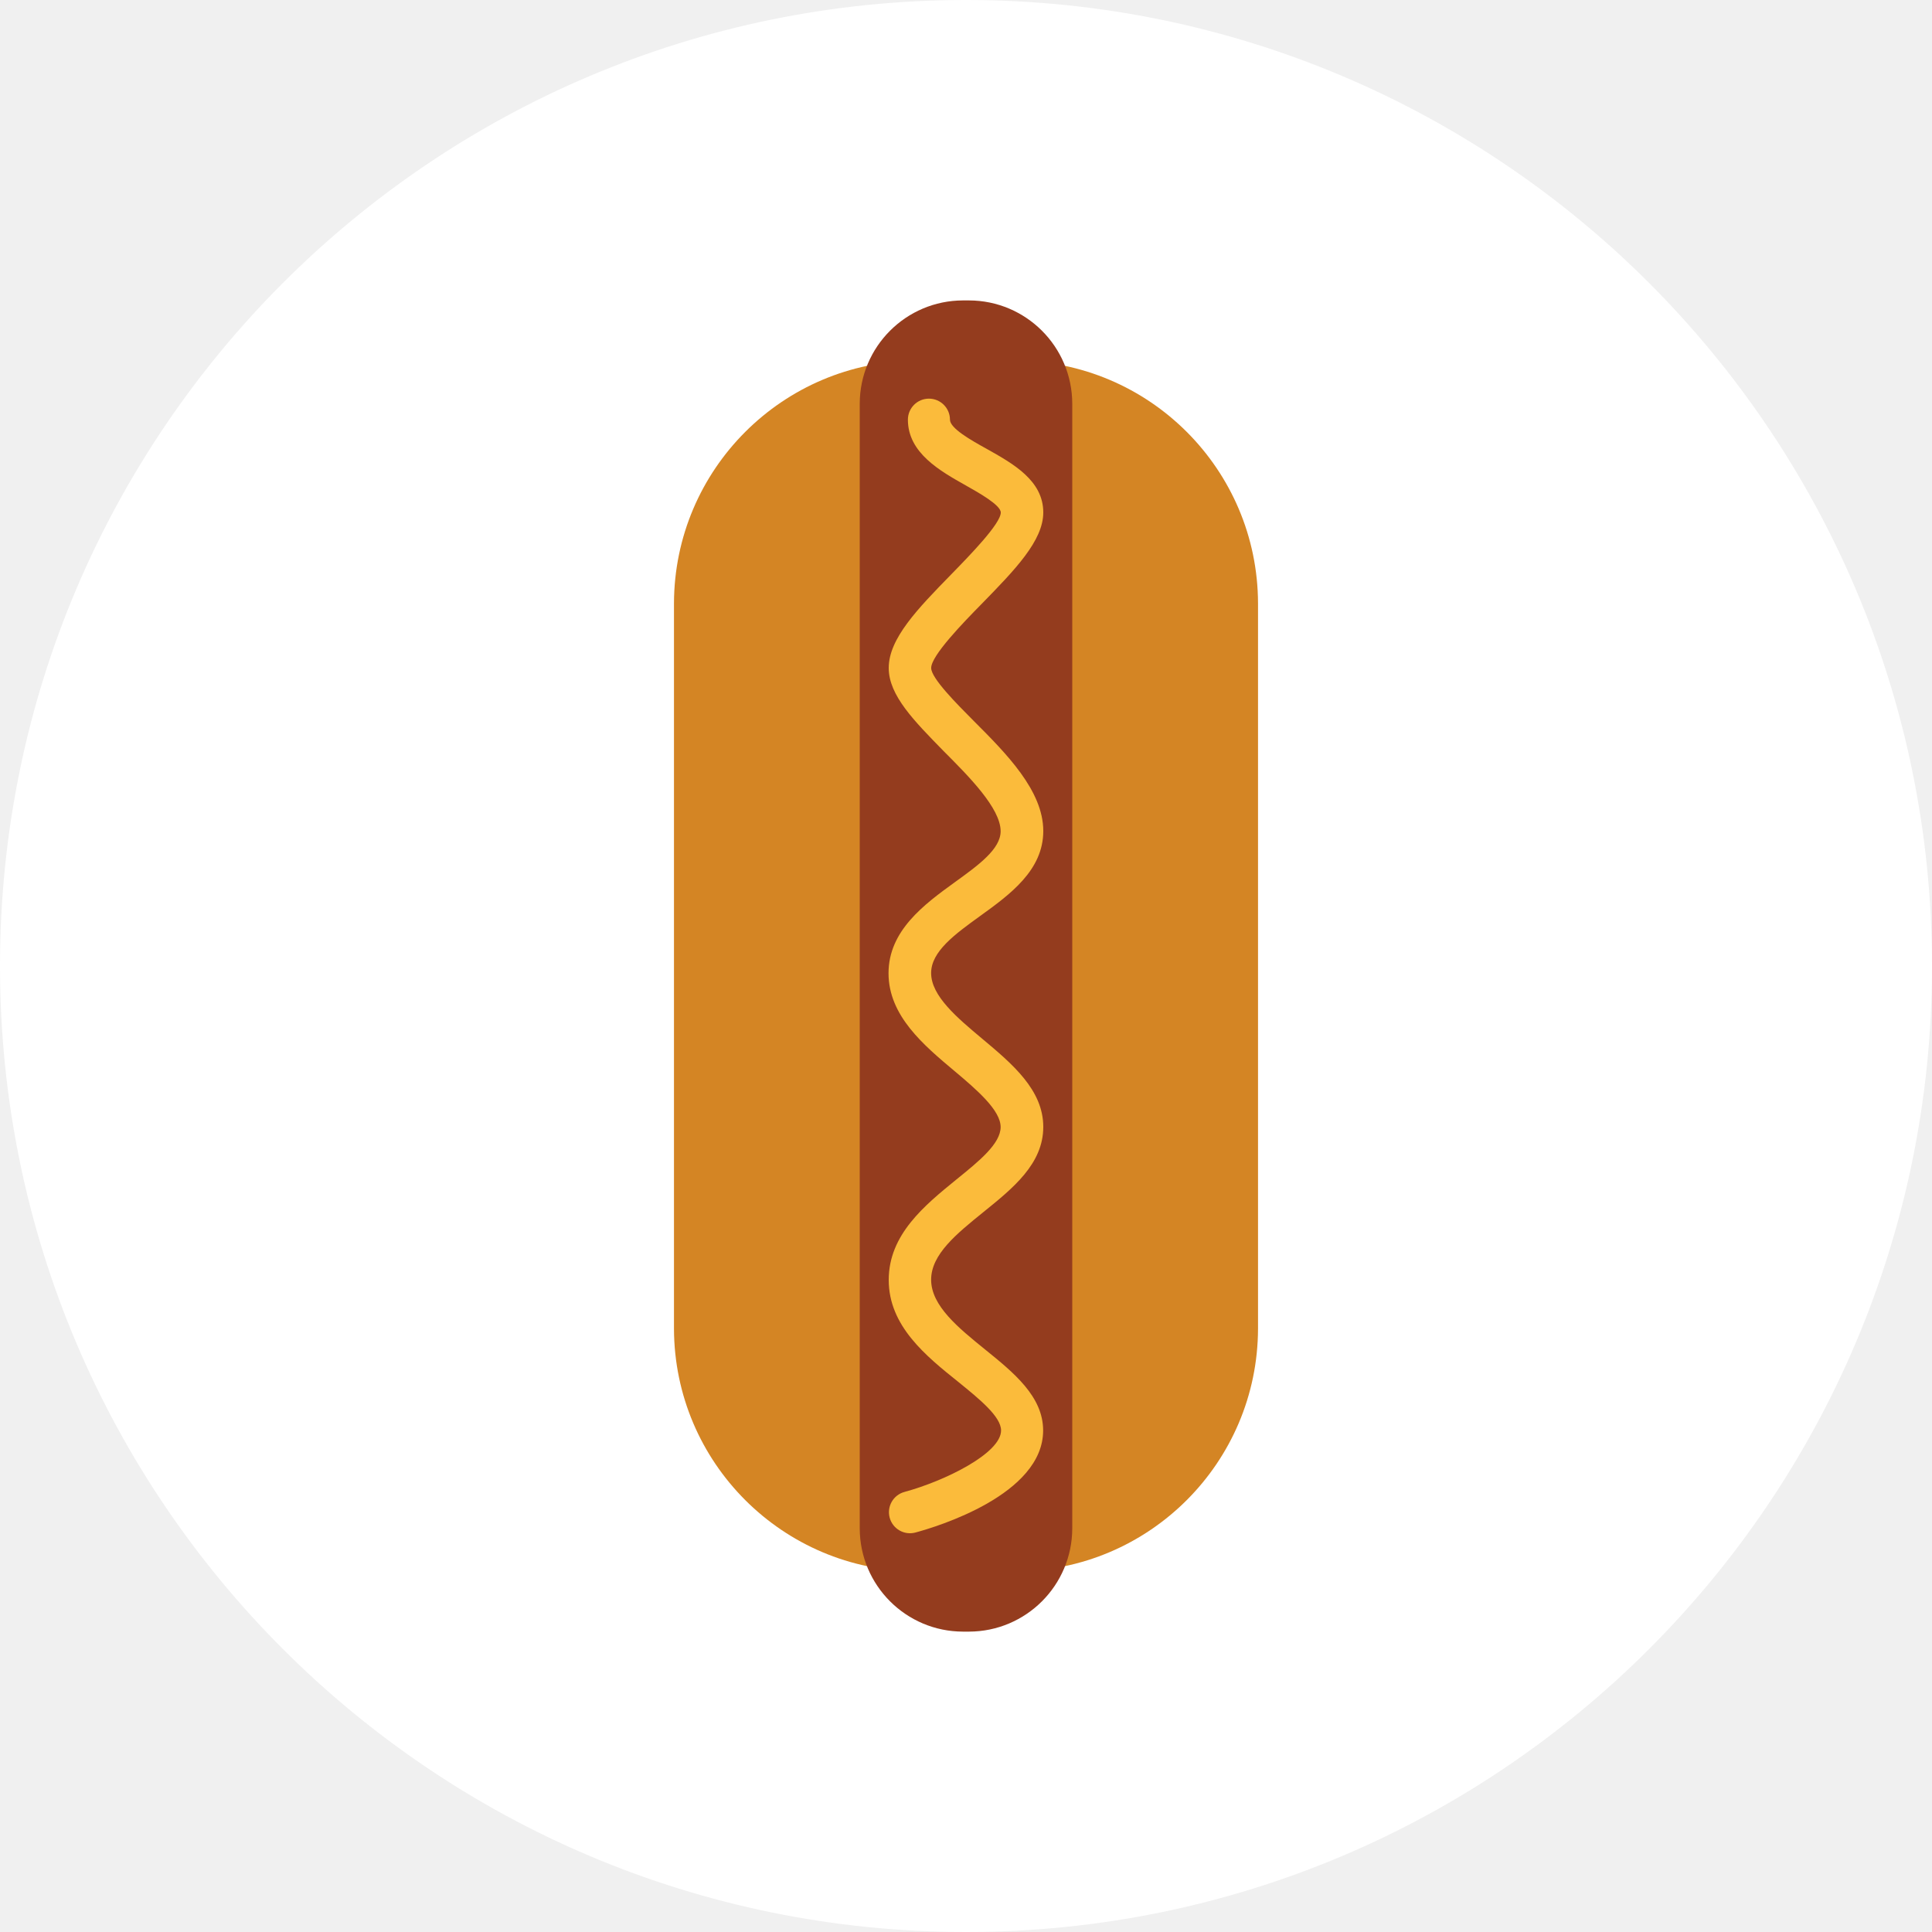
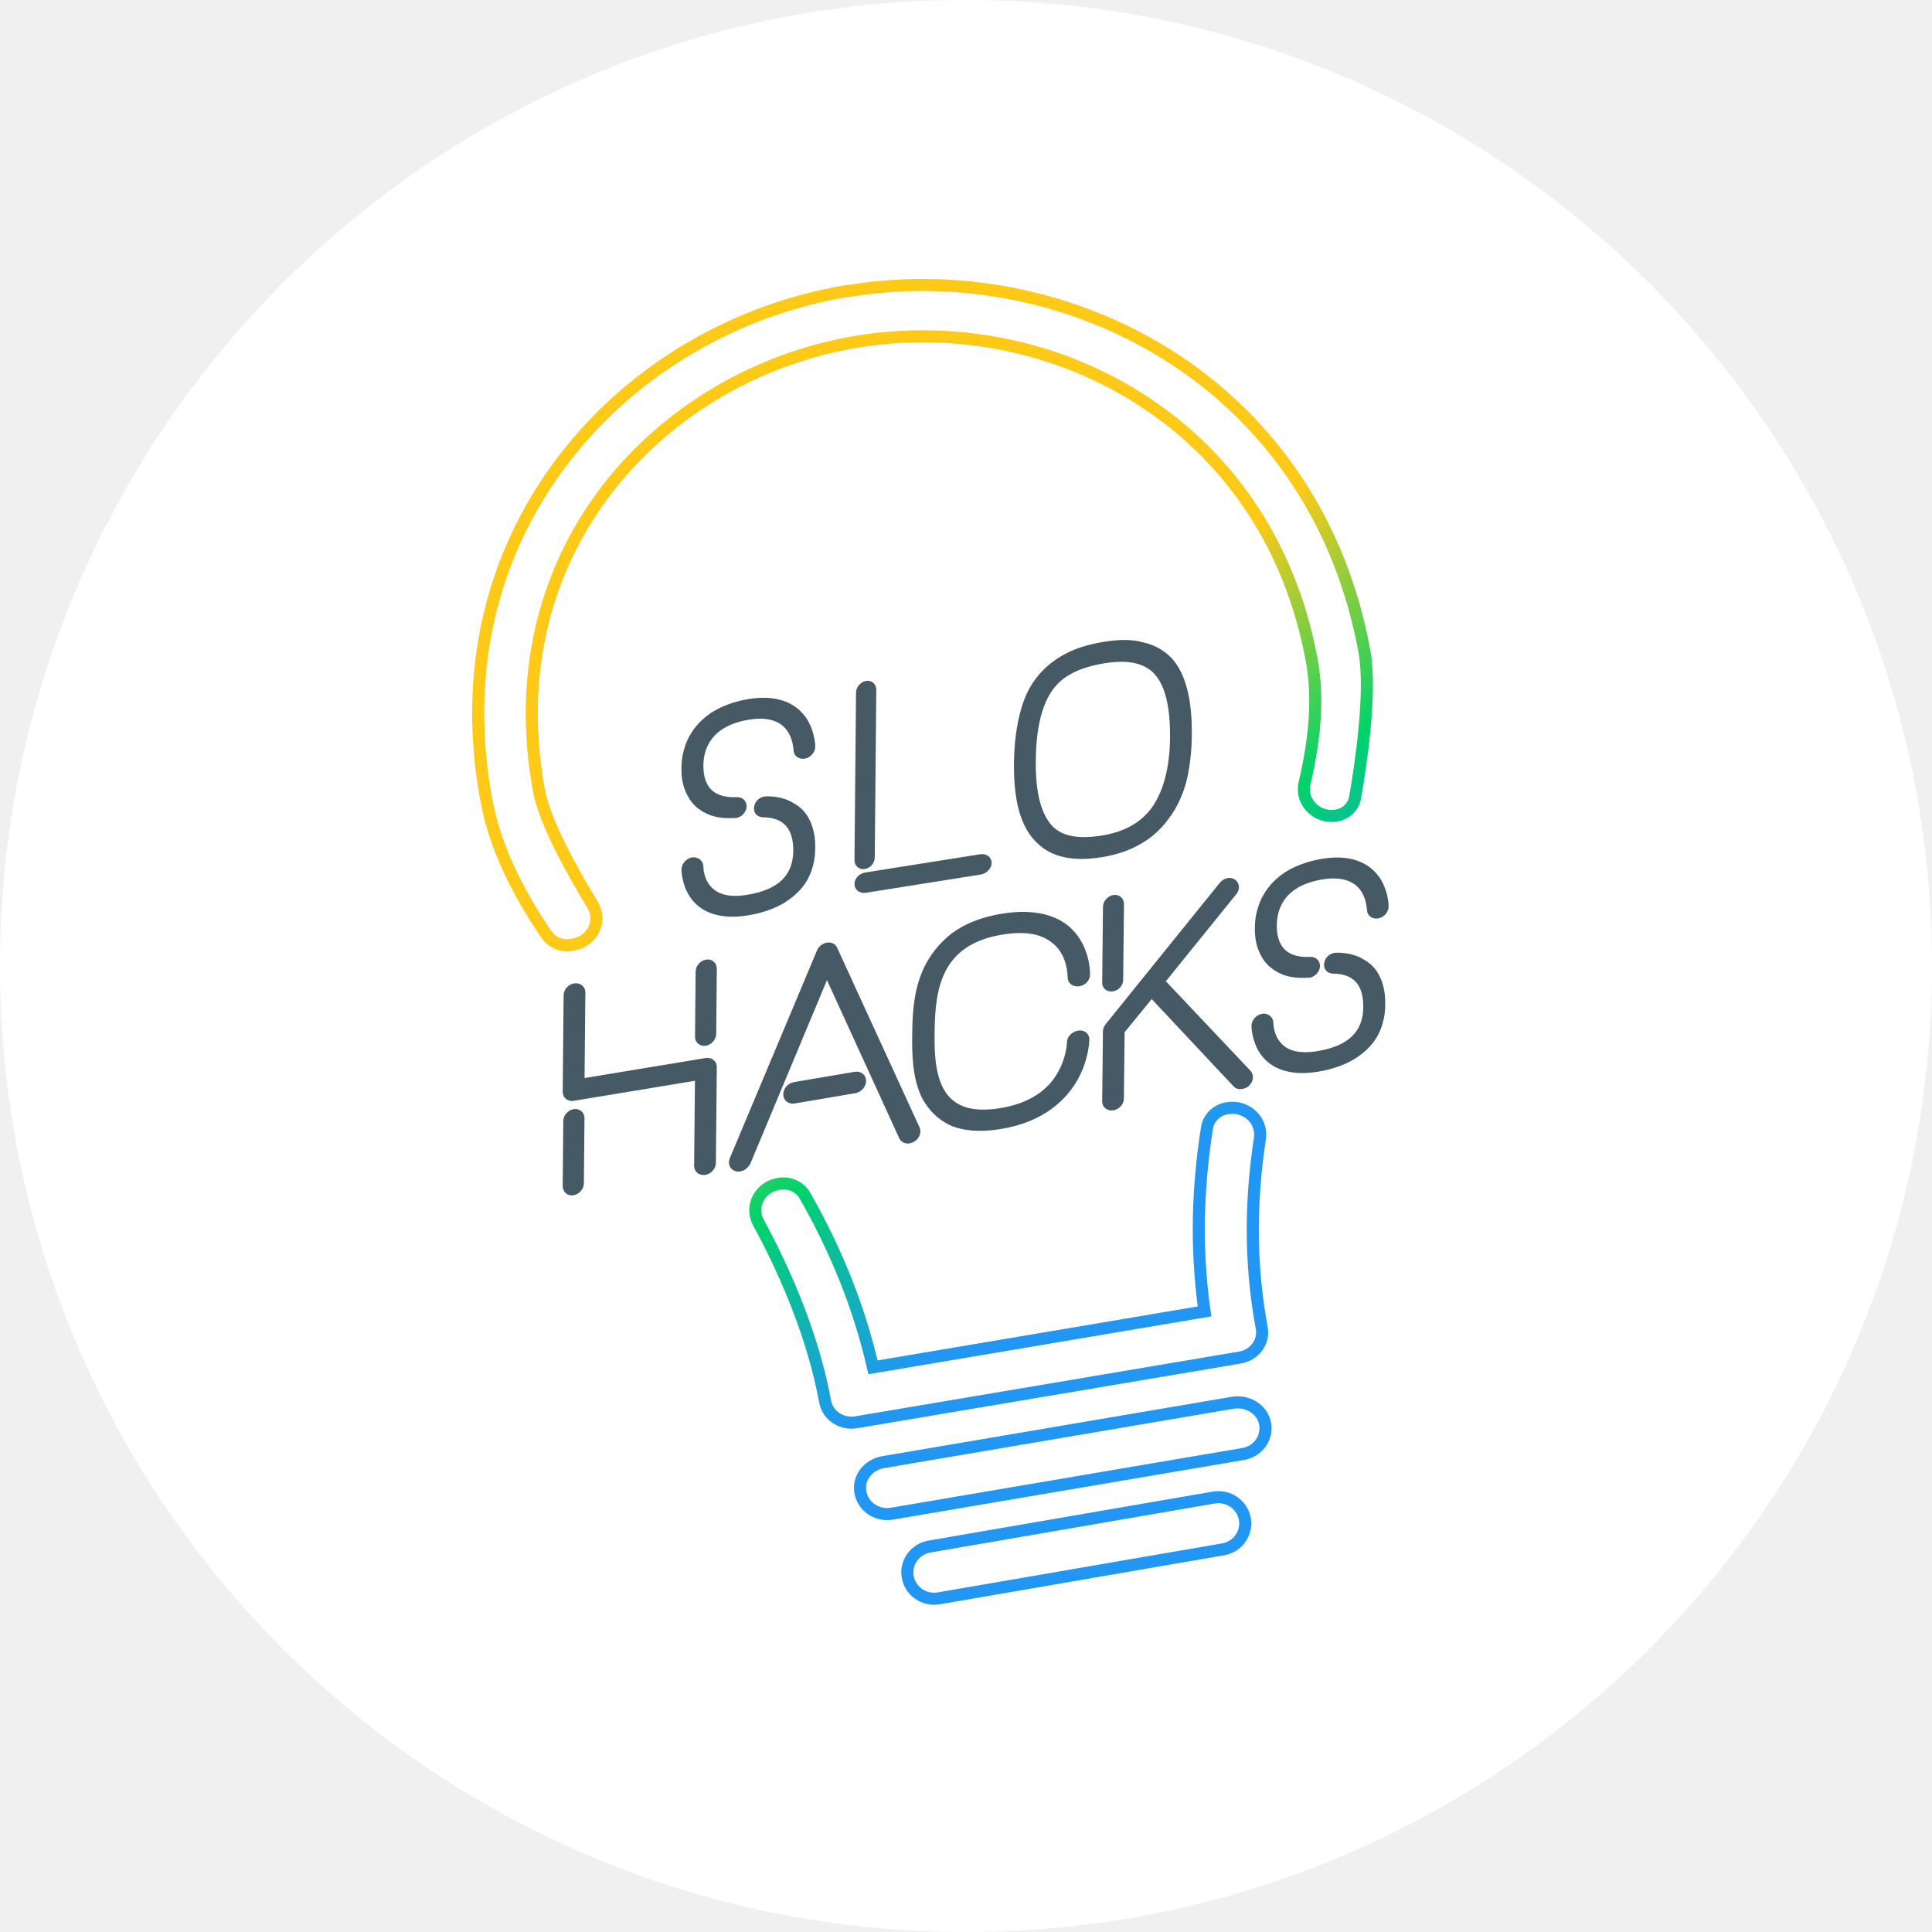
- <svg xmlns="http://www.w3.org/2000/svg" viewBox="0 0 400 400">
+ <svg xmlns="http://www.w3.org/2000/svg" width="400px" height="400px" viewBox="0 0 400 400" version="1.1">
  <defs>
-     <style>.cls-1{fill:#fff;}.cls-2{fill:#d48524;}.cls-3{fill:#943c1e;}.cls-4{fill:#fbbb3b;}</style>
+     <linearGradient x1="68.663%" y1="72.222%" x2="50%" y2="38.198%" id="linearGradient-1">
+       <stop stop-color="#2196F3" offset="0%" />
+       <stop stop-color="#00D26C" offset="47.525%" />
+       <stop stop-color="#FFC917" offset="100%" />
+     </linearGradient>
  </defs>
-   <g id="Layer_2" data-name="Layer 2">
-     <g id="OBJECTS">
-       <circle class="cls-1" cx="200" cy="200" r="200" />
-       <path class="cls-2" d="M260.46,124.89V275.11a50.37,50.37,0,0,1-50.22,50.22H189.76a50.37,50.37,0,0,1-50.22-50.22V124.89a50.37,50.37,0,0,1,50.22-50.22h20.48A50.37,50.37,0,0,1,260.46,124.89Z" />
-       <path class="cls-3" d="M222,83.55V316.45a21.42,21.42,0,0,1-21.36,21.36h-1.26A21.42,21.42,0,0,1,178,316.45V83.55A21.42,21.42,0,0,1,199.37,62.2h1.26A21.42,21.42,0,0,1,222,83.55Z" />
-       <path class="cls-4" d="M216,106.1c0,5.85-5.87,11.87-12.67,18.84-3.94,4-10.54,10.8-10.54,13.36,0,2.12,5.32,7.45,8.85,11C208.33,156,216,163.69,216,172.05c0,8.15-6.93,13.16-13.05,17.58-5.23,3.78-10.17,7.35-10.17,11.83,0,4.74,5.38,9.25,10.59,13.61,6.21,5.2,12.63,10.58,12.63,18.24s-6.3,12.71-12.4,17.64c-5.56,4.5-10.82,8.75-10.82,14,0,5.42,5.69,10,11.19,14.46,5.91,4.78,12,9.72,12,16.75,0,13.3-22,19.94-26.43,21.13a4.35,4.35,0,0,1-2.28-8.4c8.39-2.28,20-8,20-12.73,0-2.87-4.47-6.49-8.79-10C191.7,280.74,184,274.54,184,265c0-9.42,7.46-15.46,14-20.79,4.72-3.82,9.17-7.42,9.17-10.87s-4.84-7.64-9.51-11.56c-6.42-5.38-13.7-11.48-13.7-20.28s7.32-14.22,13.77-18.88c4.86-3.51,9.44-6.83,9.44-10.52,0-4.76-6.56-11.34-11.83-16.62C189.32,149.31,184,144,184,138.3c0-6.1,6-12.28,13-19.44,3.81-3.91,10.2-10.45,10.2-12.75,0-1.53-4.53-4.08-7.23-5.6-5.33-3-12-6.73-12-13.62a4.35,4.35,0,0,1,8.71,0c0,1.79,4.35,4.24,7.53,6C209.76,96,216,99.48,216,106.1Z" />
+   <g id="Page-1" stroke="none" stroke-width="1" fill="none" fill-rule="evenodd">
+     <g id="Artboard" transform="translate(-16, -52)">
+       <g id="Group" transform="translate(16, 52)">
+         <g id="hotdog-simple-circle-white" fill-rule="nonzero">
+           <circle id="Oval" fill="#FFFFFF" cx="200" cy="200" r="200" />
+           <path d="M260.46,124.89 L260.46,275.11 C260.378,302.812 237.942,325.248 210.24,325.33 L189.76,325.33 C162.058,325.248 139.622,302.812 139.54,275.11 L139.54,124.89 C139.622,97.188 162.058,74.752 189.76,74.67 L210.24,74.67 C237.942,74.752 260.378,97.188 260.46,124.89 Z" id="Shape" fill="#D48524" />
+           <path d="M222,83.55 L222,316.45 C221.967,328.233 212.423,337.777 200.64,337.81 L199.38,337.81 C187.589,337.788 178.033,328.241 178,316.45 L178,83.55 C178.038,71.767 187.587,62.227 199.37,62.2 L200.63,62.2 C212.413,62.227 221.962,71.767 222,83.55 L222,83.55 Z" id="Shape" fill="#943C1E" />
+           <path d="M216,106.1 C216,111.95 210.13,117.97 203.33,124.94 C199.39,128.94 192.79,135.74 192.79,138.3 C192.79,140.42 198.11,145.75 201.64,149.3 C208.33,156 216,163.69 216,172.05 C216,180.2 209.07,185.21 202.95,189.63 C197.72,193.41 192.78,196.98 192.78,201.46 C192.78,206.2 198.16,210.71 203.37,215.07 C209.58,220.27 216,225.65 216,233.31 C216,240.97 209.7,246.02 203.6,250.95 C198.04,255.45 192.78,259.7 192.78,264.95 C192.78,270.37 198.47,274.95 203.97,279.41 C209.88,284.19 215.97,289.13 215.97,296.16 C215.97,309.46 193.97,316.1 189.54,317.29 C187.22,317.92 184.83,316.55 184.2,314.23 C183.57,311.91 184.94,309.52 187.26,308.89 C195.65,306.61 207.26,300.89 207.26,296.16 C207.26,293.29 202.79,289.67 198.47,286.16 C191.7,280.74 184,274.54 184,265 C184,255.58 191.46,249.54 198,244.21 C202.72,240.39 207.17,236.79 207.17,233.34 C207.17,229.89 202.33,225.7 197.66,221.78 C191.24,216.4 183.96,210.3 183.96,201.5 C183.96,192.7 191.28,187.28 197.73,182.62 C202.59,179.11 207.17,175.79 207.17,172.1 C207.17,167.34 200.61,160.76 195.34,155.48 C189.32,149.31 184,144 184,138.3 C184,132.2 190,126.02 197,118.86 C200.81,114.95 207.2,108.41 207.2,106.11 C207.2,104.58 202.67,102.03 199.97,100.51 C194.64,97.51 187.97,93.78 187.97,86.89 C187.97,84.485 189.92,82.535 192.325,82.535 C194.73,82.535 196.68,84.485 196.68,86.89 C196.68,88.68 201.03,91.13 204.21,92.89 C209.76,96 216,99.48 216,106.1 Z" id="Shape" fill="#FBBB3B" />
+         </g>
+         <rect id="Rectangle" fill="#FFFFFF" x="123" y="59" width="139" height="279" />
+         <g id="hotdog" transform="translate(99, 59)">
+           <path d="M69.279,116.603 C69.268,117.638 69.241,120.338 67.566,123.196 C66.513,124.92 65.036,126.254 63.256,127.409 C61.356,128.584 58.784,129.528 55.853,130.014 C49.013,131.148 45.744,128.65 44.242,126.376 C42.62,123.891 42.585,121.145 42.587,121.03 C42.595,120.11 43.397,119.176 44.375,119.014 C45.29,118.861 46.138,119.523 46.129,120.442 C46.128,120.5 46.108,122.51 47.312,124.261 C48.935,126.629 51.732,127.426 55.885,126.739 C62.481,125.645 65.683,122.477 65.736,117.191 C65.783,112.308 63.553,109.753 58.979,109.708 C58.004,109.698 57.401,108.938 57.654,107.979 C57.847,107.028 58.706,106.371 59.744,106.371 C61.878,106.36 63.765,106.85 65.217,107.814 C66.493,108.521 67.518,109.612 68.176,110.994 C69.312,113.272 69.289,115.683 69.279,116.603 Z M67.553,97.576 C66.575,97.738 65.789,97.179 65.798,96.259 L65.737,96.27 L65.798,96.259 C65.737,96.212 65.759,94.028 64.496,92.171 C62.934,89.79 60.016,88.839 55.984,89.508 C47.92,90.847 46.166,95.73 46.13,99.466 C46.099,102.858 47.34,106.841 53.624,106.544 C54.538,106.508 55.202,107.259 55.072,108.141 C54.942,108.966 54.203,109.72 53.347,109.863 C53.287,109.874 53.164,109.893 53.104,109.846 C50.663,110.02 48.654,109.665 47.078,108.779 C45.682,108.035 44.594,107.01 43.876,105.636 C42.556,103.388 42.58,100.917 42.588,100.054 C42.591,99.651 42.601,98.732 42.795,97.553 C43.115,96.063 43.554,94.67 44.36,93.332 C45.351,91.617 46.769,90.176 48.548,88.963 C50.513,87.718 53.083,86.718 56.015,86.232 C62.796,85.107 66.064,87.721 67.626,90.102 C69.128,92.494 69.286,95.049 69.281,95.567 L69.28,95.624 C69.271,96.544 68.47,97.424 67.553,97.576 Z M80.21,125.345 C79.21,125.504 78.404,124.901 78.413,124 C78.423,123.098 79.243,122.293 80.243,122.133 L104.014,118.358 C104.951,118.21 105.82,118.745 105.81,119.649 C105.801,120.55 104.917,121.42 103.978,121.57 L80.21,125.345 Z M78.413,119.106 L78.731,84.422 C78.739,83.507 79.475,82.63 80.371,82.47 C81.268,82.309 81.934,82.931 81.926,83.848 L81.607,118.531 C81.598,119.447 80.92,120.254 80.023,120.416 C79.126,120.579 78.404,120.022 78.413,119.106 Z M45.397,155.668 L45.522,142.174 C45.531,141.234 46.31,140.337 47.262,140.172 C48.152,140.015 48.917,140.645 48.909,141.584 L48.783,155.078 C48.774,155.957 47.995,156.855 47.103,157.011 C46.153,157.176 45.388,156.547 45.397,155.668 Z M18,186.565 L18.124,173.071 C18.132,172.191 18.911,171.294 19.803,171.138 C20.755,170.972 21.52,171.602 21.512,172.48 L21.388,185.976 C21.379,186.914 20.6,187.811 19.649,187.976 C18.757,188.133 17.992,187.503 18,186.565 Z M45.21,182.377 L45.39,164.179 L19.705,168.423 C18.784,168.575 17.991,167.959 18,167.037 L18.192,147.055 C18.2,146.134 19.006,145.252 19.928,145.1 C20.912,144.938 21.703,145.554 21.694,146.476 L21.519,164.789 L47.205,160.544 C48.127,160.391 48.919,161.009 48.909,161.93 L48.712,181.798 C48.702,182.719 47.896,183.6 46.975,183.752 C45.991,183.914 45.2,183.298 45.21,182.377 Z M79.818,164.814 C79.809,165.764 79,166.671 78.013,166.839 L65.434,168.973 C64.447,169.141 63.652,168.506 63.661,167.555 C63.671,166.606 64.48,165.699 65.467,165.532 L78.047,163.397 C79.034,163.23 79.828,163.866 79.818,164.814 Z M89.925,176.99 C89.059,177.48 88.015,177.249 87.654,176.5 L72.193,142.683 L55.873,181.771 C55.497,182.411 54.877,182.92 54.199,183.032 C53.953,183.073 53.768,183.103 53.523,183.027 C52.602,182.833 52.182,181.92 52.56,180.99 L70.642,137.909 C70.894,137.288 71.577,136.77 72.254,136.657 C72.994,136.534 73.605,136.838 73.845,137.377 L90.932,174.625 C91.293,175.433 90.852,176.489 89.925,176.99 Z M122.544,143.327 C122.544,143.327 122.557,142.119 122.137,140.522 C121.595,138.427 120.487,136.769 118.996,135.689 C116.574,133.783 113.074,133.259 108.496,133.999 C95.263,136.139 94.097,145.804 94.002,154.779 C93.97,157.827 93.918,162.719 95.755,166.384 C97.84,170.468 101.892,171.937 108.1,170.934 C114.054,169.97 118.277,167.334 120.576,163.057 C122.364,159.782 122.397,156.848 122.397,156.791 C122.407,155.869 123.293,155.037 124.296,154.874 C125.3,154.711 126.044,155.281 126.035,156.202 C126.032,156.374 125.992,160.057 123.756,164.151 C121.65,167.938 117.279,172.78 108.063,174.271 C103.988,174.931 100.548,174.683 97.871,173.507 C95.567,172.387 93.769,170.668 92.42,168.246 C90.273,164.055 90.331,158.647 90.365,155.368 C90.401,151.859 90.457,146.623 92.636,141.791 C93.982,138.931 95.883,136.614 98.22,134.742 C100.933,132.696 104.391,131.332 108.532,130.663 C114.114,129.759 118.551,130.535 121.654,132.904 C126.187,136.478 126.186,142.278 126.182,142.738 L126.181,142.796 C126.171,143.717 125.411,144.529 124.408,144.691 C123.404,144.853 122.533,144.305 122.544,143.327 Z M159.179,165.5 C158.869,165.781 158.501,165.901 158.133,165.962 C157.581,166.053 157.092,165.961 156.789,165.608 L139.421,147.087 L133.341,154.537 L133.19,168.482 C133.18,169.347 132.437,170.219 131.455,170.381 C130.474,170.544 129.685,169.927 129.694,169.063 L129.852,154.482 C129.856,154.137 130.044,153.703 130.291,153.375 L153.877,124.157 C154.56,123.298 155.666,122.998 156.395,123.509 C157.124,124.022 157.236,125.04 156.552,125.843 L141.718,144.176 L159.572,163.077 C160.117,163.735 159.983,164.792 159.179,165.5 Z M129.694,144.46 L129.859,128.726 C129.867,127.88 130.639,126.96 131.579,126.801 C132.518,126.642 133.215,127.312 133.207,128.158 L133.042,143.892 C133.031,144.795 132.321,145.591 131.381,145.75 C130.441,145.909 129.685,145.362 129.694,144.46 Z M187.295,148.974 C187.282,150.008 187.252,152.708 185.574,155.567 C184.519,157.29 183.04,158.624 181.259,159.779 C179.356,160.955 176.785,161.898 173.854,162.384 C167.015,163.518 163.75,161.021 162.251,158.746 C160.633,156.262 160.603,153.515 160.603,153.401 C160.614,152.48 161.417,151.546 162.395,151.384 C163.31,151.231 164.156,151.893 164.146,152.813 C164.146,152.87 164.124,154.88 165.324,156.632 C166.943,159 169.738,159.797 173.891,159.109 C180.486,158.015 183.693,154.847 183.752,149.562 C183.807,144.678 181.581,142.123 177.008,142.079 C176.033,142.068 175.431,141.308 175.686,140.349 C175.879,139.399 176.741,138.741 177.777,138.741 C179.91,138.73 181.796,139.221 183.248,140.184 C184.521,140.89 185.545,141.983 186.2,143.364 C187.333,145.642 187.305,148.055 187.295,148.974 Z M186.27,130.65 C185.293,130.813 184.507,130.253 184.517,129.334 L184.457,129.345 L184.517,129.334 C184.457,129.286 184.481,127.102 183.222,125.245 C181.664,122.863 178.746,121.914 174.715,122.583 C166.652,123.921 164.891,128.803 164.85,132.541 C164.812,135.932 166.049,139.915 172.332,139.62 C173.246,139.582 173.909,140.333 173.776,141.216 C173.645,142.04 172.906,142.794 172.051,142.937 C171.99,142.947 171.867,142.967 171.807,142.92 C169.367,143.095 167.36,142.739 165.783,141.854 C164.39,141.109 163.303,140.085 162.587,138.712 C161.271,136.462 161.298,133.991 161.308,133.129 C161.312,132.725 161.323,131.806 161.518,130.626 C161.838,129.137 162.281,127.745 163.088,126.406 C164.083,124.691 165.501,123.25 167.282,122.037 C169.248,120.792 171.82,119.792 174.751,119.306 C181.532,118.181 184.795,120.795 186.354,123.177 C187.852,125.567 188.006,128.124 188,128.641 L188,128.698 C187.989,129.619 187.188,130.498 186.27,130.65 Z M115.967,115.061 C112.844,112.062 111.353,106.841 111.433,99.115 C111.473,95.195 111.879,91.962 112.589,89.083 C113.299,86.147 114.377,83.668 115.945,81.685 C117.513,79.642 119.447,78.059 121.811,76.809 C123.989,75.646 126.596,74.873 129.634,74.376 C132.671,73.877 135.332,73.843 137.491,74.467 C139.838,74.946 141.744,76.072 143.273,77.662 C146.024,80.78 147.331,85.861 147.253,93.24 C147.214,96.813 146.807,100.045 146.096,102.867 C145.324,105.64 144.121,108.197 142.49,110.306 C139.477,114.427 134.996,117.003 129.173,117.96 C123.162,118.945 118.842,117.984 115.967,115.061 Z M118.636,83.39 C116.247,86.637 115.019,91.583 114.945,98.512 C114.873,105.384 116.126,109.867 118.577,112.442 C120.783,114.654 124.307,115.281 129.209,114.483 C133.987,113.707 137.476,111.766 139.865,108.52 C142.318,105.091 143.673,100.125 143.741,93.826 C143.811,87.297 142.743,82.898 140.478,80.295 C138.213,77.804 134.69,77.005 129.6,77.834 C124.325,78.691 120.836,80.459 118.636,83.39 Z" id="Letters" stroke="#455A64" fill="#455A64" fill-rule="nonzero" />
+           <path d="M152.277,251.054 C155.346,250.525 158.199,252.534 158.728,255.47 C159.258,258.405 157.28,261.247 154.211,261.777 L95.388,271.915 C92.32,272.445 89.467,270.435 88.937,267.5 C88.408,264.564 90.386,261.723 93.455,261.194 L152.277,251.054 Z M156.209,231.428 C159.125,230.933 162.089,232.582 162.827,235.344 C163.666,238.481 161.545,241.497 158.374,242.035 L85.645,254.391 C82.278,254.963 79.031,252.519 79.057,248.957 C79.077,246.346 81.181,244.175 83.85,243.721 L156.209,231.428 Z M150.384,212.515 C148.487,198.987 149.027,186.38 150.896,174.518 C151.222,172.455 152.88,170.817 155.028,170.455 L155.135,170.437 C159.028,169.78 162.42,172.966 161.851,176.707 C159.982,188.971 159.656,202 162.226,215.944 C162.758,218.826 160.762,221.553 157.683,222.072 L78.3,235.461 C75.222,235.98 72.37,234.071 71.839,231.189 C69.422,218.076 63.945,204.998 58.026,194.114 C56.223,190.799 58.302,186.769 62.149,186.12 L62.329,186.09 C64.479,185.727 66.624,186.726 67.667,188.561 C73.677,199.138 78.693,210.793 81.741,224.092 L150.384,212.515 Z M12.588,104.683 C13.796,111.247 19.557,121.55 23.689,128.326 C25.715,131.648 23.662,135.884 19.708,136.552 L19.259,136.628 C17.256,136.966 15.237,136.114 14.131,134.478 C8.083,125.532 3.506,116.476 1.675,106.528 L1.491,105.525 C-3.375,77.611 4.046,53.498 18.292,35.333 C32.472,17.181 53.562,5.093 76.174,1.272 C76.37,1.239 76.566,1.206 76.708,1.247 L77.035,1.191 C100.858,-2.64 126.32,2.808 146.588,17.012 C164.704,29.771 178.632,49.438 183.483,75.805 C185.034,84.237 182.71,99.541 181.558,106.137 C181.227,108.032 179.69,109.519 177.715,109.852 C173.655,110.538 170.195,107.04 171.093,103.184 C173.182,94.218 174.054,85.717 172.57,77.649 C168.26,54.227 155.957,36.803 140.017,25.613 C122.21,13.06 99.841,8.315 78.829,11.673 L78.11,11.794 C58.243,15.151 39.647,25.784 27.094,41.789 C14.594,57.72 8.137,79.023 12.415,103.744 L12.588,104.683 Z" id="Bulb" stroke="url(#linearGradient-1)" stroke-width="2.5" />
+         </g>
+       </g>
    </g>
  </g>
</svg>
